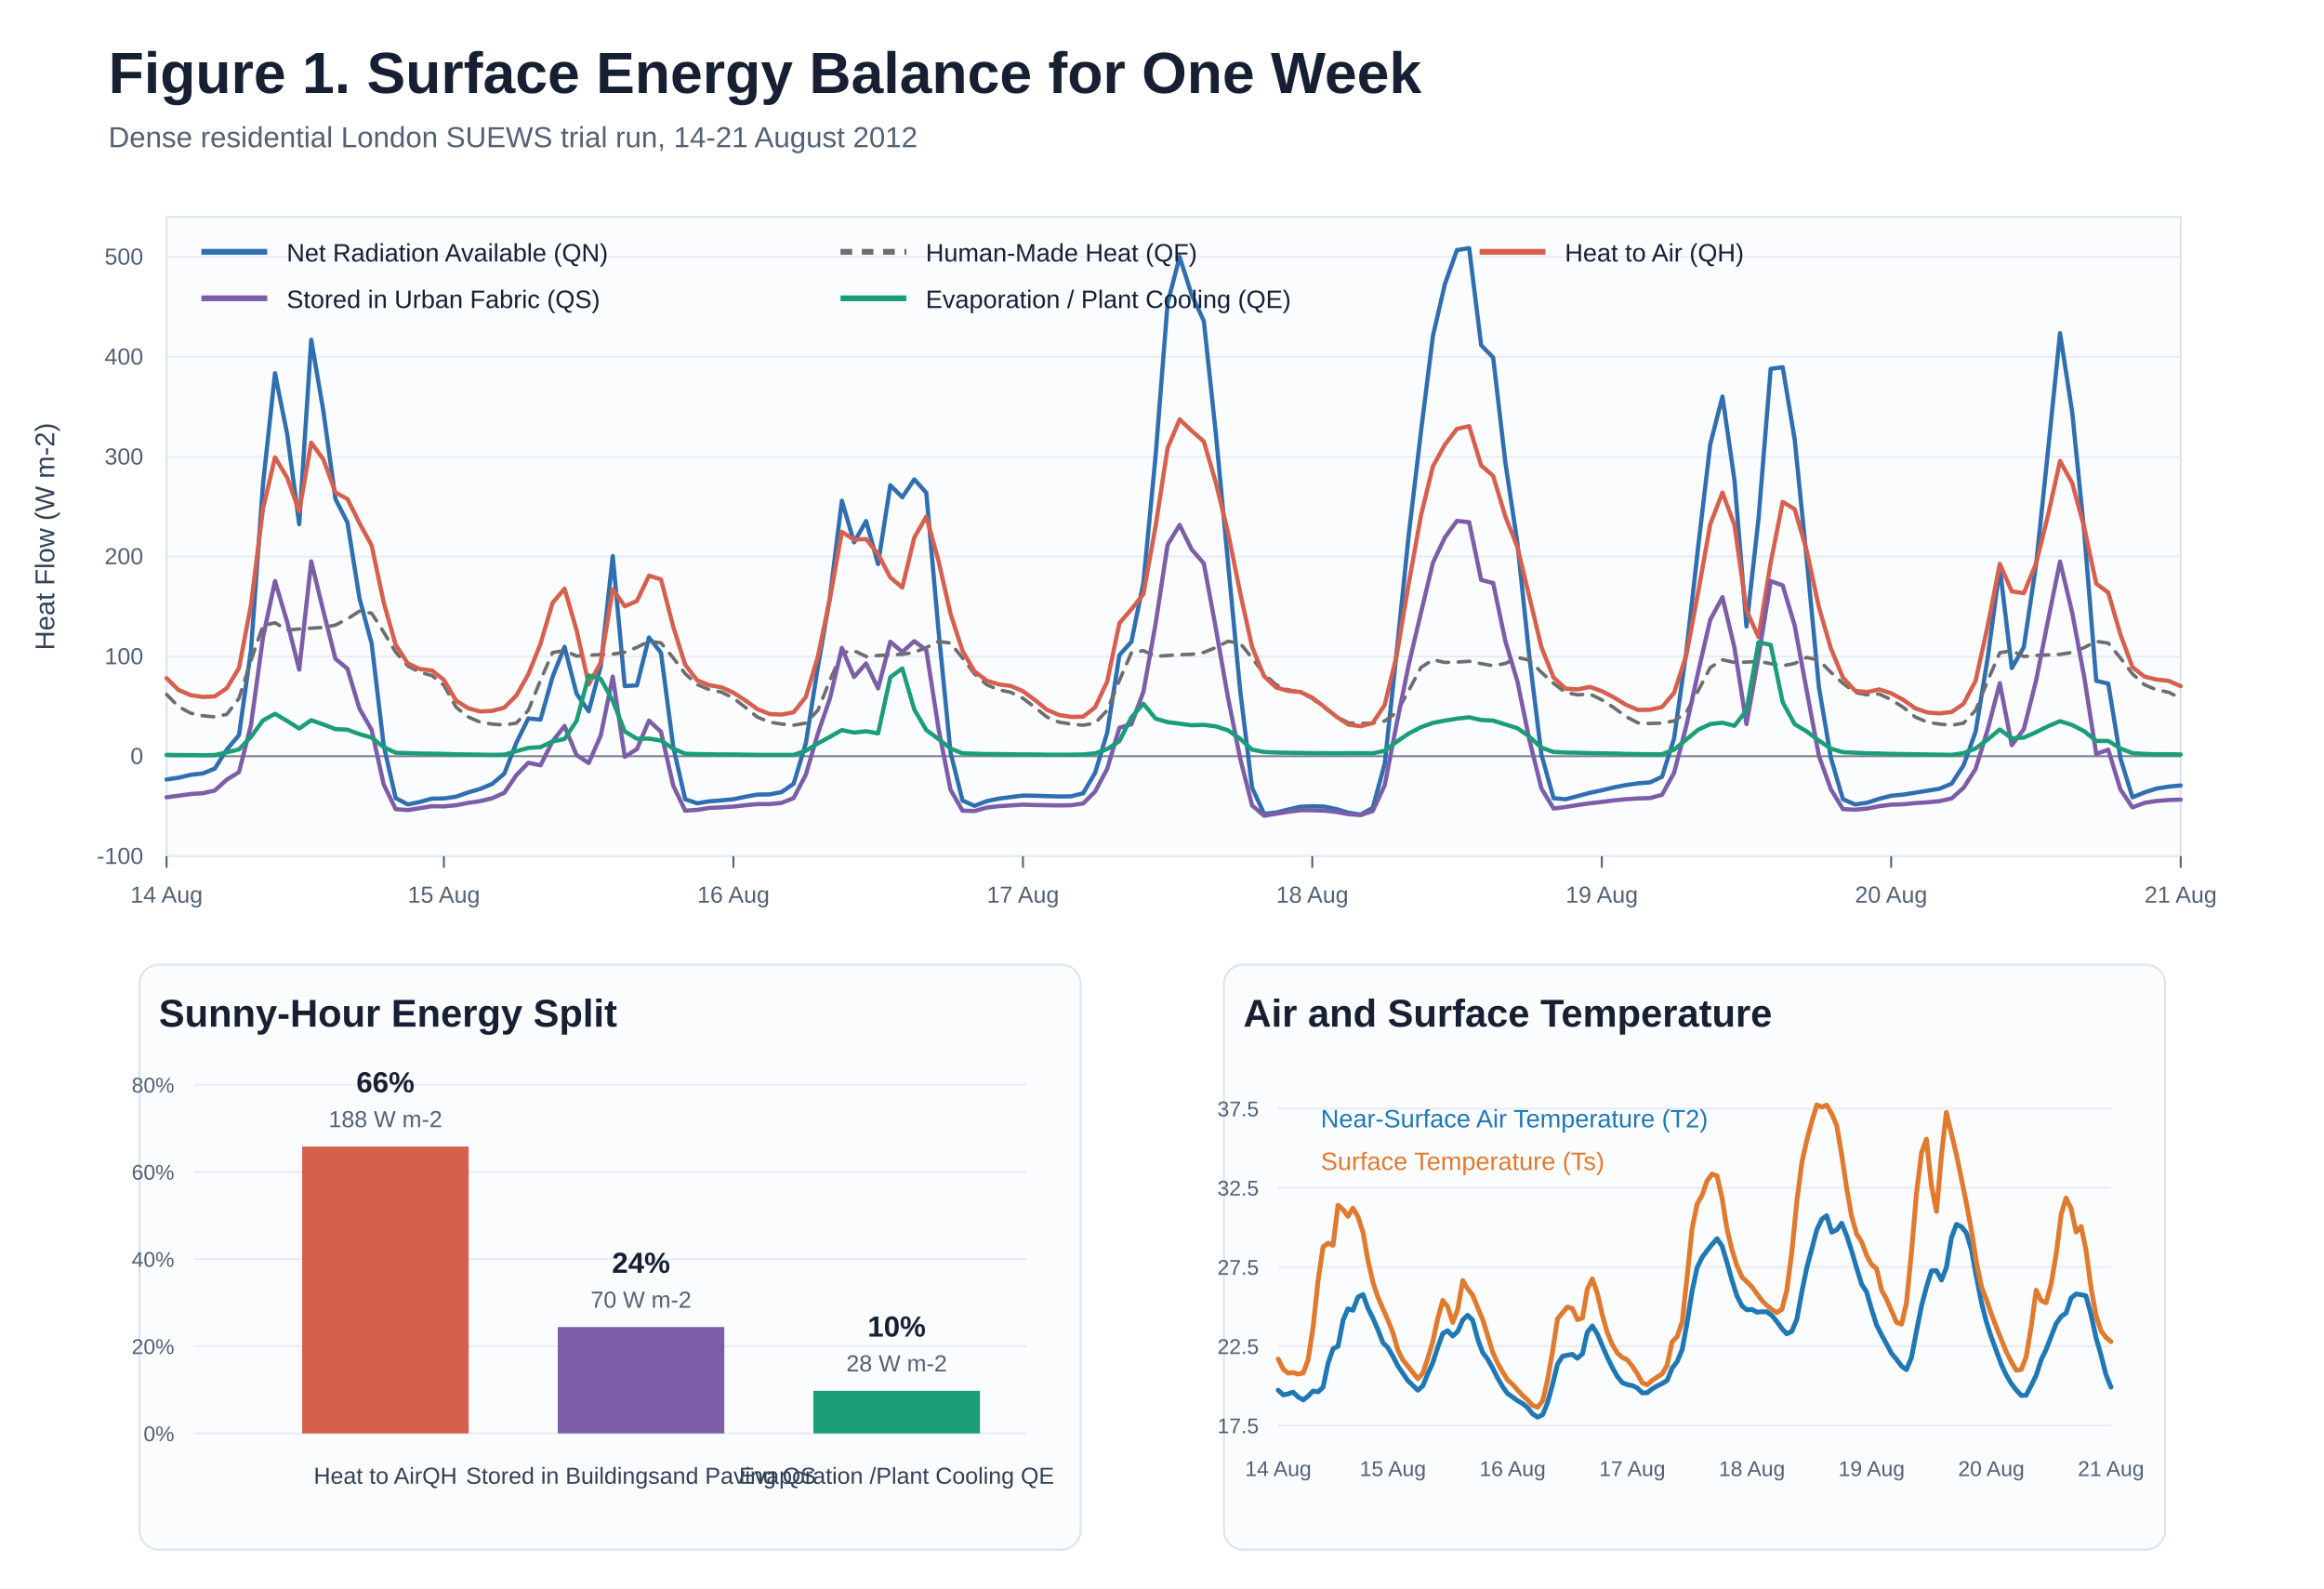
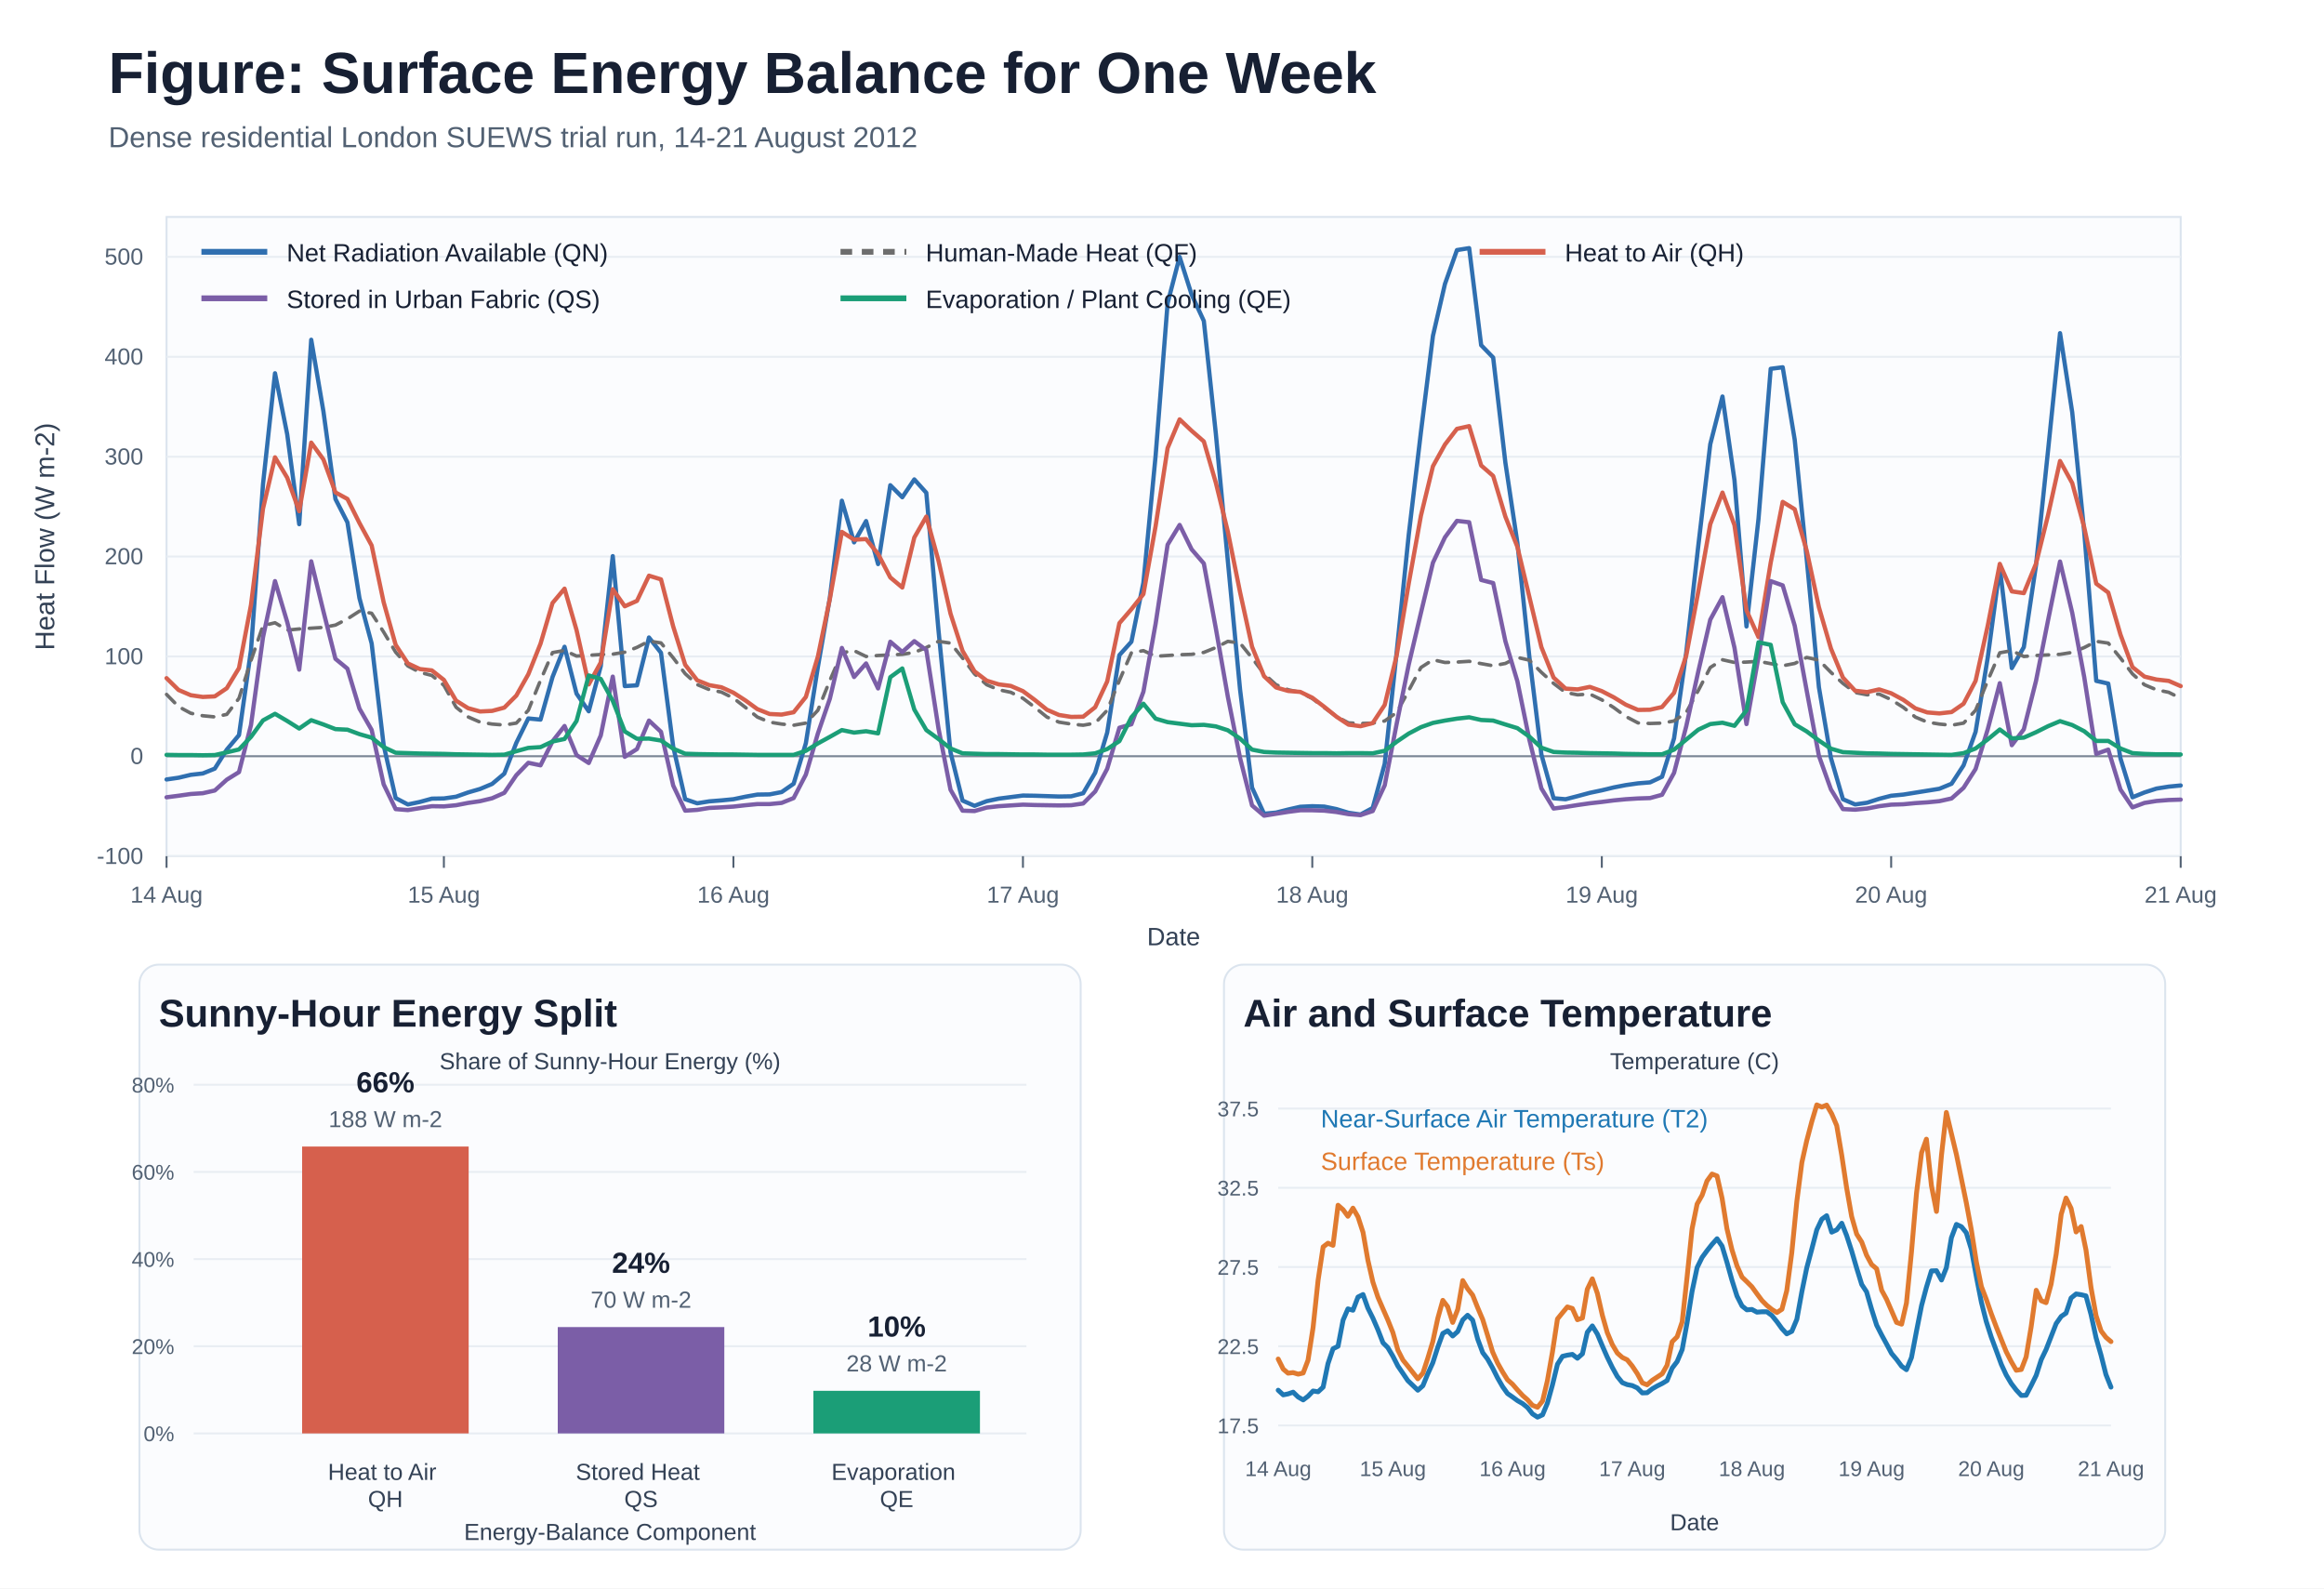
<svg xmlns="http://www.w3.org/2000/svg" width="1200" height="820" viewBox="0 0 1200 820" role="img" aria-labelledby="title desc">
  <rect width="1200" height="820" fill="#ffffff" />
-   <text x="56" y="48" font-family="Instrument Sans, Arial, sans-serif" font-size="30" font-weight="700" fill="#172033">Figure 1. Surface Energy Balance for One Week</text>
+   <text x="56" y="48" font-family="Instrument Sans, Arial, sans-serif" font-size="30" font-weight="700" fill="#172033">Figure: Surface Energy Balance for One Week</text>
  <text x="56" y="76" font-family="Instrument Sans, Arial, sans-serif" font-size="15" fill="#526173">Dense residential London SUEWS trial run, 14-21 August 2012</text>
  <rect x="86" y="112" width="1040" height="330" fill="#fbfcfe" stroke="#dbe4ee" />
  <line x1="86" y1="442.0" x2="1126" y2="442.0" stroke="#e8edf3" />
  <text x="74" y="446.0" text-anchor="end" font-family="Arial" font-size="12" fill="#526173">-100</text>
  <line x1="86" y1="390.4" x2="1126" y2="390.4" stroke="#e8edf3" />
  <text x="74" y="394.4" text-anchor="end" font-family="Arial" font-size="12" fill="#526173">0</text>
  <line x1="86" y1="338.9" x2="1126" y2="338.9" stroke="#e8edf3" />
  <text x="74" y="342.9" text-anchor="end" font-family="Arial" font-size="12" fill="#526173">100</text>
  <line x1="86" y1="287.3" x2="1126" y2="287.3" stroke="#e8edf3" />
  <text x="74" y="291.3" text-anchor="end" font-family="Arial" font-size="12" fill="#526173">200</text>
  <line x1="86" y1="235.8" x2="1126" y2="235.8" stroke="#e8edf3" />
  <text x="74" y="239.8" text-anchor="end" font-family="Arial" font-size="12" fill="#526173">300</text>
  <line x1="86" y1="184.2" x2="1126" y2="184.2" stroke="#e8edf3" />
  <text x="74" y="188.2" text-anchor="end" font-family="Arial" font-size="12" fill="#526173">400</text>
  <line x1="86" y1="132.6" x2="1126" y2="132.6" stroke="#e8edf3" />
  <text x="74" y="136.6" text-anchor="end" font-family="Arial" font-size="12" fill="#526173">500</text>
  <line x1="86" y1="390.4" x2="1126" y2="390.4" stroke="#7a8594" />
  <line x1="86.0" y1="442" x2="86.0" y2="448" stroke="#526173" />
  <text x="86.0" y="466" text-anchor="middle" font-family="Arial" font-size="12" fill="#526173">14 Aug</text>
  <line x1="229.2" y1="442" x2="229.2" y2="448" stroke="#526173" />
  <text x="229.2" y="466" text-anchor="middle" font-family="Arial" font-size="12" fill="#526173">15 Aug</text>
  <line x1="378.7" y1="442" x2="378.7" y2="448" stroke="#526173" />
  <text x="378.7" y="466" text-anchor="middle" font-family="Arial" font-size="12" fill="#526173">16 Aug</text>
  <line x1="528.2" y1="442" x2="528.2" y2="448" stroke="#526173" />
  <text x="528.2" y="466" text-anchor="middle" font-family="Arial" font-size="12" fill="#526173">17 Aug</text>
  <line x1="677.6" y1="442" x2="677.6" y2="448" stroke="#526173" />
  <text x="677.6" y="466" text-anchor="middle" font-family="Arial" font-size="12" fill="#526173">18 Aug</text>
  <line x1="827.1" y1="442" x2="827.1" y2="448" stroke="#526173" />
  <text x="827.1" y="466" text-anchor="middle" font-family="Arial" font-size="12" fill="#526173">19 Aug</text>
  <line x1="976.5" y1="442" x2="976.5" y2="448" stroke="#526173" />
  <text x="976.5" y="466" text-anchor="middle" font-family="Arial" font-size="12" fill="#526173">20 Aug</text>
  <line x1="1126.0" y1="442" x2="1126.0" y2="448" stroke="#526173" />
  <text x="1126.0" y="466" text-anchor="middle" font-family="Arial" font-size="12" fill="#526173">21 Aug</text>
+   <text x="606" y="488" text-anchor="middle" font-family="Arial" font-size="13" fill="#334155">Date</text>
  <text x="28" y="277.0" transform="rotate(-90 28 277.0)" text-anchor="middle" font-family="Arial" font-size="14" fill="#334155">Heat Flow (W m-2)</text>
  <polyline points="86.0,402.4 92.2,401.5 98.5,400.0 104.7,399.3 110.9,396.8 117.1,387.0 123.4,379.5 129.6,335.6 135.8,250.0 142.0,192.7 148.3,224.2 154.5,270.6 160.7,175.4 167.0,212.4 173.2,257.6 179.4,269.7 185.6,308.8 191.9,332.2 198.1,384.7 204.3,412.0 210.6,415.3 216.8,414.0 223.0,412.3 229.2,412.2 235.5,411.3 241.7,409.1 247.9,407.3 254.1,404.7 260.4,399.4 266.6,383.5 272.8,370.9 279.1,371.5 285.3,349.5 291.5,333.9 297.7,358.1 304.0,367.2 310.2,343.9 316.4,287.1 322.6,354.2 328.9,353.8 335.1,329.1 341.3,337.0 347.6,385.4 353.8,412.6 360.0,414.7 366.2,413.7 372.5,413.2 378.7,412.6 384.9,411.3 391.1,410.2 397.4,410.1 403.6,408.9 409.8,404.6 416.1,383.7 422.3,344.4 428.5,308.6 434.7,258.5 441.0,280.0 447.2,269.0 453.4,291.2 459.7,250.5 465.9,256.7 472.1,247.5 478.3,254.4 484.6,325.5 490.8,388.4 497.0,413.3 503.2,416.0 509.5,413.6 515.7,412.3 521.9,411.5 528.2,410.7 534.4,410.8 540.6,411.0 546.8,411.2 553.1,411.1 559.3,409.5 565.5,398.9 571.7,378.2 578.0,338.2 584.2,331.3 590.4,300.8 596.7,235.3 602.9,156.5 609.1,132.6 615.3,152.1 621.6,165.7 627.8,223.9 634.0,289.6 640.3,355.9 646.5,406.6 652.7,420.1 658.9,419.5 665.2,417.9 671.4,416.5 677.6,416.2 683.8,416.4 690.1,417.7 696.3,419.6 702.5,420.5 708.8,417.1 715.0,394.3 721.2,336.4 727.4,276.1 733.7,223.0 739.9,173.4 746.1,146.6 752.3,129.1 758.6,128.1 764.8,178.2 771.0,184.6 777.3,238.8 783.5,280.2 789.7,339.2 795.9,389.5 802.2,412.1 808.4,412.6 814.6,411.0 820.9,409.3 827.1,408.0 833.3,406.5 839.5,405.3 845.8,404.4 852.0,403.9 858.2,401.0 864.4,381.2 870.7,336.8 876.9,281.9 883.1,229.3 889.4,204.7 895.6,247.9 901.8,323.4 908.0,267.9 914.3,190.4 920.5,189.6 926.7,227.0 932.9,288.7 939.2,354.8 945.4,391.3 951.6,412.6 957.9,415.3 964.1,414.4 970.3,412.4 976.5,410.8 982.8,410.2 989.0,409.2 995.2,408.2 1001.4,407.2 1007.7,404.6 1013.9,395.1 1020.1,377.8 1026.4,339.3 1032.6,293.0 1038.8,344.9 1045.0,334.1 1051.3,291.8 1057.5,232.7 1063.7,172.0 1070.0,212.9 1076.2,274.7 1082.4,351.5 1088.6,352.9 1094.9,391.5 1101.1,411.6 1107.3,409.1 1113.5,407.1 1119.8,406.1 1126.0,405.5" fill="none" stroke="#2f6fb0" stroke-width="2.2" stroke-linejoin="round" stroke-linecap="round" />
  <polyline points="86.0,358.5 92.2,364.8 98.5,368.2 104.7,369.5 110.9,370.1 117.1,368.8 123.4,360.5 129.6,341.0 135.8,323.0 142.0,321.5 148.3,325.3 154.5,324.7 160.7,324.3 167.0,323.9 173.2,322.7 179.4,319.5 185.6,315.5 191.9,316.6 198.1,326.3 204.3,336.7 210.6,343.8 216.8,347.1 223.0,348.7 229.2,353.8 235.5,365.1 241.7,370.1 247.9,372.8 254.1,373.8 260.4,374.3 266.6,373.3 272.8,366.7 279.1,351.2 285.3,336.9 291.5,335.8 297.7,338.7 304.0,338.3 310.2,337.9 316.4,337.7 322.6,336.7 328.9,334.2 335.1,331.0 341.3,331.9 347.6,339.6 353.8,347.8 360.0,353.4 366.2,356.0 372.5,357.3 378.7,360.4 384.9,365.2 391.1,370.2 397.4,372.8 403.6,373.8 409.8,374.4 416.1,373.3 422.3,366.7 428.5,351.3 434.7,337.0 441.0,335.9 447.2,338.9 453.4,338.4 459.7,338.1 465.9,337.8 472.1,336.8 478.3,334.3 484.6,331.1 490.8,332.0 497.0,339.7 503.2,347.9 509.5,353.5 515.7,356.1 521.9,357.4 528.2,360.5 534.4,365.2 540.6,370.2 546.8,372.8 553.1,373.8 559.3,374.4 565.5,373.3 571.7,366.7 578.0,351.3 584.2,337.0 590.4,335.9 596.7,338.8 602.9,338.4 609.1,338.0 615.3,337.8 621.6,336.8 627.8,334.3 634.0,331.1 640.3,332.0 646.5,339.7 652.7,347.9 658.9,353.5 665.2,356.1 671.4,357.4 677.6,360.6 683.8,365.3 690.1,369.9 696.3,373.2 702.5,373.5 708.8,373.3 715.0,372.2 721.2,367.8 727.4,356.5 733.7,344.6 739.9,340.6 746.1,342.0 752.3,341.8 758.6,341.4 764.8,342.6 771.0,343.7 777.3,342.5 783.5,339.4 789.7,340.8 795.9,347.1 802.2,352.8 808.4,357.5 814.6,358.7 820.9,358.3 827.1,361.3 833.3,365.3 839.5,369.9 845.8,373.2 852.0,373.5 858.2,373.3 864.4,372.2 870.7,367.8 876.9,356.5 883.1,344.6 889.4,340.6 895.6,342.0 901.8,341.8 908.0,341.4 914.3,342.6 920.5,343.7 926.7,342.5 932.9,339.4 939.2,340.8 945.4,347.1 951.6,352.8 957.9,357.5 964.1,358.7 970.3,358.3 976.5,361.2 982.8,365.2 989.0,370.2 995.2,372.8 1001.4,373.8 1007.7,374.4 1013.9,373.3 1020.1,366.7 1026.4,351.3 1032.6,337.0 1038.8,335.9 1045.0,338.9 1051.3,338.4 1057.5,338.1 1063.7,337.8 1070.0,336.8 1076.2,334.3 1082.4,331.1 1088.6,332.0 1094.9,339.7 1101.1,347.9 1107.3,353.5 1113.5,356.1 1119.8,357.4 1126.0,360.5" fill="none" stroke="#6d6d6d" stroke-width="1.8" stroke-dasharray="6 5" stroke-linejoin="round" stroke-linecap="round" />
  <polyline points="86.0,350.1 92.2,356.2 98.5,358.9 104.7,359.8 110.9,359.5 117.1,355.3 123.4,344.9 129.6,312.3 135.8,262.6 142.0,236.1 148.3,246.6 154.5,263.9 160.7,228.5 167.0,237.2 173.2,254.2 179.4,257.6 185.6,270.0 191.9,281.6 198.1,310.9 204.3,332.9 210.6,342.5 216.8,345.4 223.0,346.1 229.2,351.0 235.5,361.7 241.7,365.6 247.9,367.3 254.1,367.0 260.4,365.3 266.6,359.1 272.8,348.1 279.1,332.3 285.3,311.3 291.5,303.9 297.7,325.3 304.0,353.3 310.2,342.0 316.4,304.2 322.6,313.0 328.9,310.2 335.1,297.2 341.3,299.1 347.6,323.4 353.8,343.2 360.0,351.2 366.2,353.7 372.5,354.8 378.7,357.6 384.9,361.6 391.1,366.1 397.4,368.6 403.6,368.9 409.8,367.7 416.1,359.8 422.3,339.0 428.5,309.2 434.7,274.6 441.0,278.6 447.2,278.3 453.4,286.0 459.7,298.1 465.9,303.3 472.1,277.5 478.3,266.7 484.6,289.5 490.8,316.8 497.0,336.0 503.2,346.6 509.5,351.4 515.7,353.3 521.9,354.1 528.2,356.8 534.4,361.4 540.6,366.4 546.8,369.1 553.1,370.1 559.3,370.0 565.5,365.1 571.7,351.8 578.0,321.7 584.2,314.5 590.4,306.7 596.7,271.6 602.9,231.3 609.1,216.5 615.3,222.4 621.6,227.9 627.8,249.2 634.0,274.5 640.3,305.7 646.5,333.9 652.7,349.1 658.9,354.9 665.2,356.7 671.4,357.2 677.6,360.2 683.8,364.9 690.1,370.0 696.3,374.1 702.5,374.9 708.8,373.3 715.0,363.9 721.2,338.2 727.4,301.2 733.7,266.2 739.9,240.7 746.1,229.5 752.3,221.4 758.6,220.0 764.8,240.3 771.0,245.7 777.3,266.7 783.5,282.3 789.7,308.2 795.9,334.1 802.2,349.8 808.4,355.5 814.6,355.9 820.9,354.6 827.1,356.8 833.3,360.0 839.5,363.8 845.8,366.5 852.0,366.4 858.2,365.0 864.4,357.7 870.7,338.4 876.9,305.5 883.1,270.6 889.4,254.3 895.6,271.1 901.8,315.1 908.0,328.9 914.3,290.5 920.5,259.1 926.7,262.9 932.9,284.3 939.2,313.5 945.4,334.8 951.6,349.8 957.9,356.6 964.1,357.3 970.3,355.9 976.5,357.9 982.8,361.3 989.0,365.7 995.2,367.8 1001.4,368.3 1007.7,367.6 1013.9,363.3 1020.1,351.5 1026.4,322.9 1032.6,291.1 1038.8,305.3 1045.0,306.2 1051.3,291.0 1057.5,266.0 1063.7,238.0 1070.0,249.4 1076.2,272.3 1082.4,301.3 1088.6,305.9 1094.9,327.6 1101.1,344.4 1107.3,349.3 1113.5,350.8 1119.8,351.5 1126.0,354.2" fill="none" stroke="#d6604d" stroke-width="2.2" stroke-linejoin="round" stroke-linecap="round" />
  <polyline points="86.0,411.6 92.2,410.8 98.5,409.9 104.7,409.5 110.9,408.1 117.1,402.5 123.4,398.6 129.6,374.3 135.8,329.0 142.0,300.0 148.3,321.1 154.5,345.7 160.7,289.8 167.0,315.6 173.2,340.1 179.4,345.2 185.6,365.8 191.9,376.8 198.1,404.9 204.3,417.7 210.6,418.2 216.8,417.2 223.0,416.2 229.2,416.3 235.5,415.7 241.7,414.5 247.9,413.6 254.1,412.1 260.4,409.3 266.6,400.2 272.8,393.8 279.1,395.1 285.3,382.7 291.5,374.8 297.7,389.8 304.0,393.9 310.2,379.7 316.4,349.3 322.6,390.7 328.9,386.7 335.1,372.0 341.3,377.8 347.6,405.5 353.8,418.5 360.0,418.1 366.2,417.1 372.5,416.8 378.7,416.4 384.9,415.7 391.1,415.1 397.4,415.1 403.6,414.5 409.8,412.0 416.1,399.9 422.3,378.7 428.5,360.7 434.7,334.5 441.0,349.5 447.2,342.5 453.4,355.4 459.7,331.3 465.9,336.6 472.1,331.0 478.3,335.6 484.6,376.1 490.8,407.7 497.0,418.5 503.2,418.7 509.5,416.9 515.7,416.2 521.9,415.8 528.2,415.4 534.4,415.6 540.6,415.7 546.8,415.8 553.1,415.7 559.3,414.8 565.5,408.6 571.7,396.9 578.0,375.7 584.2,373.9 590.4,357.1 596.7,322.0 602.9,281.2 609.1,271.0 615.3,283.6 621.6,290.9 627.8,324.4 634.0,359.7 640.3,391.3 646.5,415.8 652.7,421.1 658.9,420.1 665.2,419.1 671.4,418.3 677.6,418.3 683.8,418.5 690.1,419.2 696.3,420.3 702.5,420.8 708.8,418.7 715.0,405.4 721.2,373.5 727.4,343.1 733.7,316.4 739.9,290.5 746.1,277.4 752.3,268.9 758.6,269.6 764.8,299.4 771.0,301.0 777.3,331.0 783.5,351.7 789.7,381.9 795.9,407.0 802.2,417.4 808.4,416.6 814.6,415.6 820.9,414.7 827.1,414.0 833.3,413.2 839.5,412.6 845.8,412.2 852.0,412.0 858.2,410.3 864.4,399.0 870.7,374.9 876.9,346.7 883.1,319.9 889.4,308.3 895.6,334.4 901.8,373.8 908.0,339.1 914.3,300.0 920.5,302.2 926.7,323.0 932.9,356.6 939.2,390.2 945.4,407.5 951.6,417.7 957.9,418.0 964.1,417.4 970.3,416.2 976.5,415.4 982.8,415.2 989.0,414.6 995.2,414.2 1001.4,413.6 1007.7,412.2 1013.9,406.7 1020.1,397.0 1026.4,376.4 1032.6,352.7 1038.8,384.7 1045.0,376.5 1051.3,351.5 1057.5,320.3 1063.7,289.9 1070.0,316.4 1076.2,349.6 1082.4,389.2 1088.6,387.0 1094.9,407.6 1101.1,416.8 1107.3,414.5 1113.5,413.5 1119.8,413.0 1126.0,412.8" fill="none" stroke="#7b5ea7" stroke-width="2.2" stroke-linejoin="round" stroke-linecap="round" />
  <polyline points="86.0,389.7 92.2,389.8 98.5,389.8 104.7,389.9 110.9,389.8 117.1,388.4 123.4,386.9 129.6,380.4 135.8,371.9 142.0,368.5 148.3,372.2 154.5,376.1 160.7,371.8 167.0,374.0 173.2,376.4 179.4,376.7 185.6,379.0 191.9,380.8 198.1,385.7 204.3,388.6 210.6,388.8 216.8,389.0 223.0,389.1 229.2,389.2 235.5,389.4 241.7,389.5 247.9,389.6 254.1,389.7 260.4,389.6 266.6,387.8 272.8,386.1 279.1,385.7 285.3,382.8 291.5,381.5 297.7,372.2 304.0,348.7 310.2,350.5 316.4,361.8 322.6,377.6 328.9,381.4 335.1,381.3 341.3,382.3 347.6,386.5 353.8,389.1 360.0,389.3 366.2,389.4 372.5,389.5 378.7,389.5 384.9,389.6 391.1,389.7 397.4,389.7 403.6,389.7 409.8,389.7 416.1,387.6 422.3,383.8 428.5,380.4 434.7,376.9 441.0,378.2 447.2,377.5 453.4,378.6 459.7,349.6 465.9,345.1 472.1,366.3 478.3,376.9 484.6,381.5 490.8,386.4 497.0,388.9 503.2,389.1 509.5,389.3 515.7,389.3 521.9,389.4 528.2,389.5 534.4,389.5 540.6,389.6 546.8,389.6 553.1,389.6 559.3,389.5 565.5,388.9 571.7,386.7 578.0,382.6 584.2,370.3 590.4,363.3 596.7,371.0 602.9,372.8 609.1,373.6 615.3,374.4 621.6,374.2 627.8,375.0 634.0,377.0 640.3,381.3 646.5,387.0 652.7,388.2 658.9,388.5 665.2,388.6 671.4,388.7 677.6,388.8 683.8,388.8 690.1,388.9 696.3,388.8 702.5,388.8 708.8,388.9 715.0,387.6 721.2,382.9 727.4,378.7 733.7,375.4 739.9,373.2 746.1,372.0 752.3,371.0 758.6,370.3 764.8,371.7 771.0,372.0 777.3,374.0 783.5,375.9 789.7,380.3 795.9,386.0 802.2,388.2 808.4,388.5 814.6,388.6 820.9,388.8 827.1,388.9 833.3,389.0 839.5,389.2 845.8,389.3 852.0,389.4 858.2,389.4 864.4,387.0 870.7,381.8 876.9,376.7 883.1,373.8 889.4,373.1 895.6,374.7 901.8,366.7 908.0,331.6 914.3,332.9 920.5,362.5 926.7,373.9 932.9,377.6 939.2,382.3 945.4,386.5 951.6,388.3 957.9,388.6 964.1,388.9 970.3,389.0 976.5,389.2 982.8,389.3 989.0,389.4 995.2,389.5 1001.4,389.6 1007.7,389.7 1013.9,388.8 1020.1,386.4 1026.4,381.7 1032.6,376.6 1038.8,381.2 1045.0,380.8 1051.3,378.0 1057.5,374.9 1063.7,372.3 1070.0,374.3 1076.2,377.5 1082.4,382.5 1088.6,382.5 1094.9,386.4 1101.1,388.8 1107.3,389.2 1113.5,389.4 1119.8,389.4 1126.0,389.5" fill="none" stroke="#1b9e77" stroke-width="2.2" stroke-linejoin="round" stroke-linecap="round" />
  <line x1="104" y1="130" x2="138" y2="130" stroke="#2f6fb0" stroke-width="3" />
  <text x="148" y="135" font-family="Arial" font-size="13" fill="#172033">Net Radiation Available (QN)</text>
  <line x1="434" y1="130" x2="468" y2="130" stroke="#6d6d6d" stroke-width="3" stroke-dasharray="6 5" />
  <text x="478" y="135" font-family="Arial" font-size="13" fill="#172033">Human-Made Heat (QF)</text>
  <line x1="764" y1="130" x2="798" y2="130" stroke="#d6604d" stroke-width="3" />
  <text x="808" y="135" font-family="Arial" font-size="13" fill="#172033">Heat to Air (QH)</text>
  <line x1="104" y1="154" x2="138" y2="154" stroke="#7b5ea7" stroke-width="3" />
  <text x="148" y="159" font-family="Arial" font-size="13" fill="#172033">Stored in Urban Fabric (QS)</text>
  <line x1="434" y1="154" x2="468" y2="154" stroke="#1b9e77" stroke-width="3" />
  <text x="478" y="159" font-family="Arial" font-size="13" fill="#172033">Evaporation / Plant Cooling (QE)</text>
  <rect x="72" y="498" width="486" height="302" rx="10" fill="#fbfcfe" stroke="#dbe4ee" />
  <text x="82" y="530" font-family="Arial" font-size="20" font-weight="700" fill="#172033">Sunny-Hour Energy Split</text>
+   <text x="315" y="552" text-anchor="middle" font-family="Arial" font-size="12" fill="#334155">Share of Sunny-Hour Energy (%)</text>
  <line x1="100" y1="740.0" x2="530" y2="740.0" stroke="#e8edf3" />
  <text x="90" y="744.0" text-anchor="end" font-family="Arial" font-size="11" fill="#526173">0%</text>
  <line x1="100" y1="695.0" x2="530" y2="695.0" stroke="#e8edf3" />
  <text x="90" y="699.0" text-anchor="end" font-family="Arial" font-size="11" fill="#526173">20%</text>
  <line x1="100" y1="650.0" x2="530" y2="650.0" stroke="#e8edf3" />
  <text x="90" y="654.0" text-anchor="end" font-family="Arial" font-size="11" fill="#526173">40%</text>
  <line x1="100" y1="605.0" x2="530" y2="605.0" stroke="#e8edf3" />
  <text x="90" y="609.0" text-anchor="end" font-family="Arial" font-size="11" fill="#526173">60%</text>
  <line x1="100" y1="560.0" x2="530" y2="560.0" stroke="#e8edf3" />
  <text x="90" y="564.0" text-anchor="end" font-family="Arial" font-size="11" fill="#526173">80%</text>
  <rect x="156" y="591.9" width="86" height="148.1" fill="#d6604d" />
  <text x="199.0" y="563.9" text-anchor="middle" font-family="Arial" font-size="15" font-weight="700" fill="#172033">66%</text>
  <text x="199.0" y="581.9" text-anchor="middle" font-family="Arial" font-size="12" fill="#526173">188 W m-2</text>
-   <text x="199.0" y="766" text-anchor="middle" font-family="Arial" font-size="12" fill="#334155">Heat to Air
- QH</text>
+   <text x="199.0" y="764" text-anchor="middle" font-family="Arial" font-size="12" fill="#334155">
+     <tspan x="199.0" dy="0">Heat to Air</tspan>
+     <tspan x="199.0" dy="14">QH</tspan>
+   </text>
  <rect x="288" y="685.1" width="86" height="54.9" fill="#7b5ea7" />
  <text x="331.0" y="657.1" text-anchor="middle" font-family="Arial" font-size="15" font-weight="700" fill="#172033">24%</text>
  <text x="331.0" y="675.1" text-anchor="middle" font-family="Arial" font-size="12" fill="#526173">70 W m-2</text>
-   <text x="331.0" y="766" text-anchor="middle" font-family="Arial" font-size="12" fill="#334155">Stored in Buildings
- and Paving QS</text>
+   <text x="331.0" y="764" text-anchor="middle" font-family="Arial" font-size="12" fill="#334155">
+     <tspan x="331.0" dy="0">Stored Heat</tspan>
+     <tspan x="331.0" dy="14">QS</tspan>
+   </text>
  <rect x="420" y="718.0" width="86" height="22.0" fill="#1b9e77" />
  <text x="463.0" y="690.0" text-anchor="middle" font-family="Arial" font-size="15" font-weight="700" fill="#172033">10%</text>
  <text x="463.0" y="708.0" text-anchor="middle" font-family="Arial" font-size="12" fill="#526173">28 W m-2</text>
-   <text x="463.0" y="766" text-anchor="middle" font-family="Arial" font-size="12" fill="#334155">Evaporation /
- Plant Cooling QE</text>
+   <text x="463.0" y="764" text-anchor="middle" font-family="Arial" font-size="12" fill="#334155">
+     <tspan x="463.0" dy="0">Evaporation</tspan>
+     <tspan x="463.0" dy="14">QE</tspan>
+   </text>
+   <text x="315" y="795" text-anchor="middle" font-family="Arial" font-size="12" fill="#334155">Energy-Balance Component</text>
  <rect x="632" y="498" width="486" height="302" rx="10" fill="#fbfcfe" stroke="#dbe4ee" />
  <text x="642" y="530" font-family="Arial" font-size="20" font-weight="700" fill="#172033">Air and Surface Temperature</text>
+   <text x="875" y="552" text-anchor="middle" font-family="Arial" font-size="12" fill="#334155">Temperature (C)</text>
  <line x1="660" y1="735.9" x2="1090" y2="735.9" stroke="#e8edf3" />
  <text x="650" y="739.9" text-anchor="end" font-family="Arial" font-size="11" fill="#526173">17.5</text>
  <line x1="660" y1="695.0" x2="1090" y2="695.0" stroke="#e8edf3" />
  <text x="650" y="699.0" text-anchor="end" font-family="Arial" font-size="11" fill="#526173">22.5</text>
  <line x1="660" y1="654.1" x2="1090" y2="654.1" stroke="#e8edf3" />
  <text x="650" y="658.1" text-anchor="end" font-family="Arial" font-size="11" fill="#526173">27.5</text>
  <line x1="660" y1="613.2" x2="1090" y2="613.2" stroke="#e8edf3" />
  <text x="650" y="617.2" text-anchor="end" font-family="Arial" font-size="11" fill="#526173">32.5</text>
  <line x1="660" y1="572.3" x2="1090" y2="572.3" stroke="#e8edf3" />
  <text x="650" y="576.3" text-anchor="end" font-family="Arial" font-size="11" fill="#526173">37.5</text>
  <text x="660.0" y="762" text-anchor="middle" font-family="Arial" font-size="11" fill="#526173">14 Aug</text>
  <text x="719.2" y="762" text-anchor="middle" font-family="Arial" font-size="11" fill="#526173">15 Aug</text>
  <text x="781.0" y="762" text-anchor="middle" font-family="Arial" font-size="11" fill="#526173">16 Aug</text>
  <text x="842.8" y="762" text-anchor="middle" font-family="Arial" font-size="11" fill="#526173">17 Aug</text>
  <text x="904.6" y="762" text-anchor="middle" font-family="Arial" font-size="11" fill="#526173">18 Aug</text>
  <text x="966.4" y="762" text-anchor="middle" font-family="Arial" font-size="11" fill="#526173">19 Aug</text>
  <text x="1028.2" y="762" text-anchor="middle" font-family="Arial" font-size="11" fill="#526173">20 Aug</text>
  <text x="1090.0" y="762" text-anchor="middle" font-family="Arial" font-size="11" fill="#526173">21 Aug</text>
+   <text x="875" y="790" text-anchor="middle" font-family="Arial" font-size="12" fill="#334155">Date</text>
  <polyline points="660.0,717.7 662.6,720.1 665.1,719.6 667.7,718.7 670.3,721.2 672.9,722.7 675.4,720.8 678.0,718.1 680.6,718.5 683.2,716.1 685.7,704.0 688.3,696.3 690.9,695.0 693.5,681.5 696.0,675.7 698.6,676.4 701.2,669.6 703.8,668.3 706.3,675.3 708.9,680.5 711.5,686.5 714.1,693.2 716.6,695.7 719.2,700.1 721.8,705.2 724.4,709.0 726.9,712.7 729.5,715.2 732.1,717.7 734.7,715.4 737.2,709.3 739.8,703.6 742.4,695.5 745.0,688.4 747.5,687.0 750.1,689.7 752.7,687.4 755.3,681.4 757.8,679.0 760.4,681.5 763.0,691.3 765.6,698.3 768.1,701.6 770.7,706.2 773.3,711.4 775.9,715.9 778.4,719.4 781.0,721.2 783.6,723.1 786.2,724.6 788.7,726.6 791.3,729.9 793.9,731.6 796.5,730.4 799.0,724.4 801.6,715.0 804.2,704.3 806.8,700.2 809.3,699.6 811.9,699.2 814.5,701.2 817.1,698.9 819.6,687.8 822.2,684.5 824.8,688.7 827.4,694.9 829.9,700.6 832.5,705.9 835.1,710.6 837.7,713.8 840.2,714.8 842.8,715.3 845.4,716.5 848.0,719.1 850.5,719.0 853.1,717.0 855.7,715.5 858.3,714.2 860.8,712.7 863.4,706.3 866.0,702.9 868.6,696.7 871.1,683.0 873.7,666.7 876.3,654.4 878.9,649.1 881.4,645.7 884.0,642.4 886.6,639.5 889.2,643.3 891.7,651.6 894.3,660.9 896.9,669.1 899.5,674.2 902.0,676.2 904.6,676.0 907.2,677.4 909.8,677.2 912.3,677.2 914.9,679.1 917.5,682.3 920.1,685.9 922.6,688.6 925.2,687.3 927.8,681.1 930.4,666.8 932.9,654.6 935.5,644.9 938.1,634.9 940.7,629.4 943.2,627.6 945.8,636.1 948.4,634.9 951.0,631.5 953.5,637.8 956.1,645.8 958.7,654.7 961.3,663.1 963.8,666.9 966.4,675.9 969.0,684.1 971.6,689.2 974.1,693.8 976.7,698.7 979.3,701.8 981.9,705.3 984.4,707.1 987.0,700.8 989.6,687.1 992.2,674.0 994.7,664.6 997.3,656.1 999.9,656.0 1002.5,660.8 1005.0,654.5 1007.6,639.0 1010.2,632.1 1012.8,633.3 1015.3,636.4 1017.9,644.9 1020.5,659.1 1023.1,672.3 1025.6,682.2 1028.2,690.3 1030.8,697.3 1033.4,704.4 1035.9,709.8 1038.5,714.2 1041.1,717.6 1043.7,720.4 1046.2,720.3 1048.8,715.3 1051.4,710.0 1054.0,701.9 1056.5,696.7 1059.1,690.0 1061.7,683.3 1064.3,679.6 1066.8,677.9 1069.4,670.1 1072.0,668.0 1074.6,668.4 1077.1,669.0 1079.7,678.6 1082.3,690.6 1084.9,699.7 1087.4,709.6 1090.0,716.1" fill="none" stroke="#1f78b4" stroke-width="2.5" stroke-linejoin="round" stroke-linecap="round" />
  <polyline points="660.0,701.6 662.6,706.8 665.1,708.9 667.7,708.6 670.3,709.4 672.9,708.8 675.4,702.2 678.0,685.4 680.6,660.9 683.2,643.7 685.7,641.8 688.3,642.9 690.9,622.2 693.5,624.5 696.0,627.9 698.6,623.7 701.2,628.2 703.8,636.2 706.3,650.5 708.9,661.9 711.5,669.7 714.1,675.7 716.6,681.4 719.2,687.9 721.8,697.0 724.4,702.1 726.9,705.2 729.5,708.5 732.1,711.8 734.7,708.9 737.2,701.3 739.8,692.7 742.4,680.6 745.0,671.3 747.5,674.6 750.1,682.7 752.7,676.0 755.3,661.1 757.8,665.3 760.4,668.6 763.0,675.1 765.6,681.2 768.1,689.3 770.7,697.9 773.3,703.7 775.9,708.3 778.4,712.3 781.0,714.6 783.6,717.6 786.2,720.4 788.7,722.6 791.3,725.5 793.9,726.5 796.5,723.3 799.0,712.8 801.6,698.0 804.2,680.9 806.8,677.7 809.3,674.7 811.9,675.5 814.5,681.3 817.1,680.4 819.6,665.6 822.2,660.2 824.8,667.7 827.4,679.1 829.9,687.9 832.5,694.1 835.1,698.5 837.7,700.8 840.2,702.0 842.8,705.2 845.4,709.1 848.0,713.9 850.5,714.9 853.1,712.6 855.7,710.9 858.3,709.2 860.8,704.8 863.4,692.7 866.0,690.1 868.6,682.4 871.1,659.5 873.7,634.4 876.3,621.6 878.9,617.0 881.4,609.7 884.0,606.1 886.6,607.1 889.2,618.6 891.7,634.3 894.3,645.2 896.9,653.5 899.5,659.3 902.0,661.7 904.6,664.3 907.2,667.9 909.8,671.4 912.3,673.9 914.9,676.0 917.5,677.6 920.1,675.9 922.6,666.3 925.2,646.6 927.8,620.2 930.4,600.1 932.9,588.9 935.5,579.1 938.1,570.4 940.7,571.5 943.2,570.5 945.8,575.0 948.4,581.1 951.0,596.5 953.5,613.2 956.1,628.0 958.7,637.1 961.3,641.2 963.8,648.0 966.4,652.8 969.0,655.0 971.6,666.1 974.1,670.7 976.7,676.7 979.3,682.7 981.9,683.6 984.4,672.7 987.0,646.2 989.6,615.9 992.2,595.1 994.7,588.1 997.3,612.1 999.9,625.4 1002.5,596.2 1005.0,574.3 1007.6,585.2 1010.2,596.0 1012.8,608.7 1015.3,620.9 1017.9,634.9 1020.5,651.5 1023.1,664.2 1025.6,670.7 1028.2,678.2 1030.8,685.1 1033.4,691.6 1035.9,697.8 1038.5,702.9 1041.1,707.4 1043.7,707.0 1046.2,700.5 1048.8,684.9 1051.4,666.1 1054.0,671.5 1056.5,672.5 1059.1,662.9 1061.7,647.5 1064.3,626.9 1066.8,618.5 1069.4,623.8 1072.0,636.0 1074.6,633.2 1077.1,645.3 1079.7,664.7 1082.3,679.2 1084.9,687.1 1087.4,690.4 1090.0,692.6" fill="none" stroke="#e07a2f" stroke-width="2.5" stroke-linejoin="round" stroke-linecap="round" />
  <text x="682" y="582" font-family="Arial" font-size="13" fill="#1f78b4">Near-Surface Air Temperature (T2)</text>
  <text x="682" y="604" font-family="Arial" font-size="13" fill="#e07a2f">Surface Temperature (Ts)</text>
</svg>
